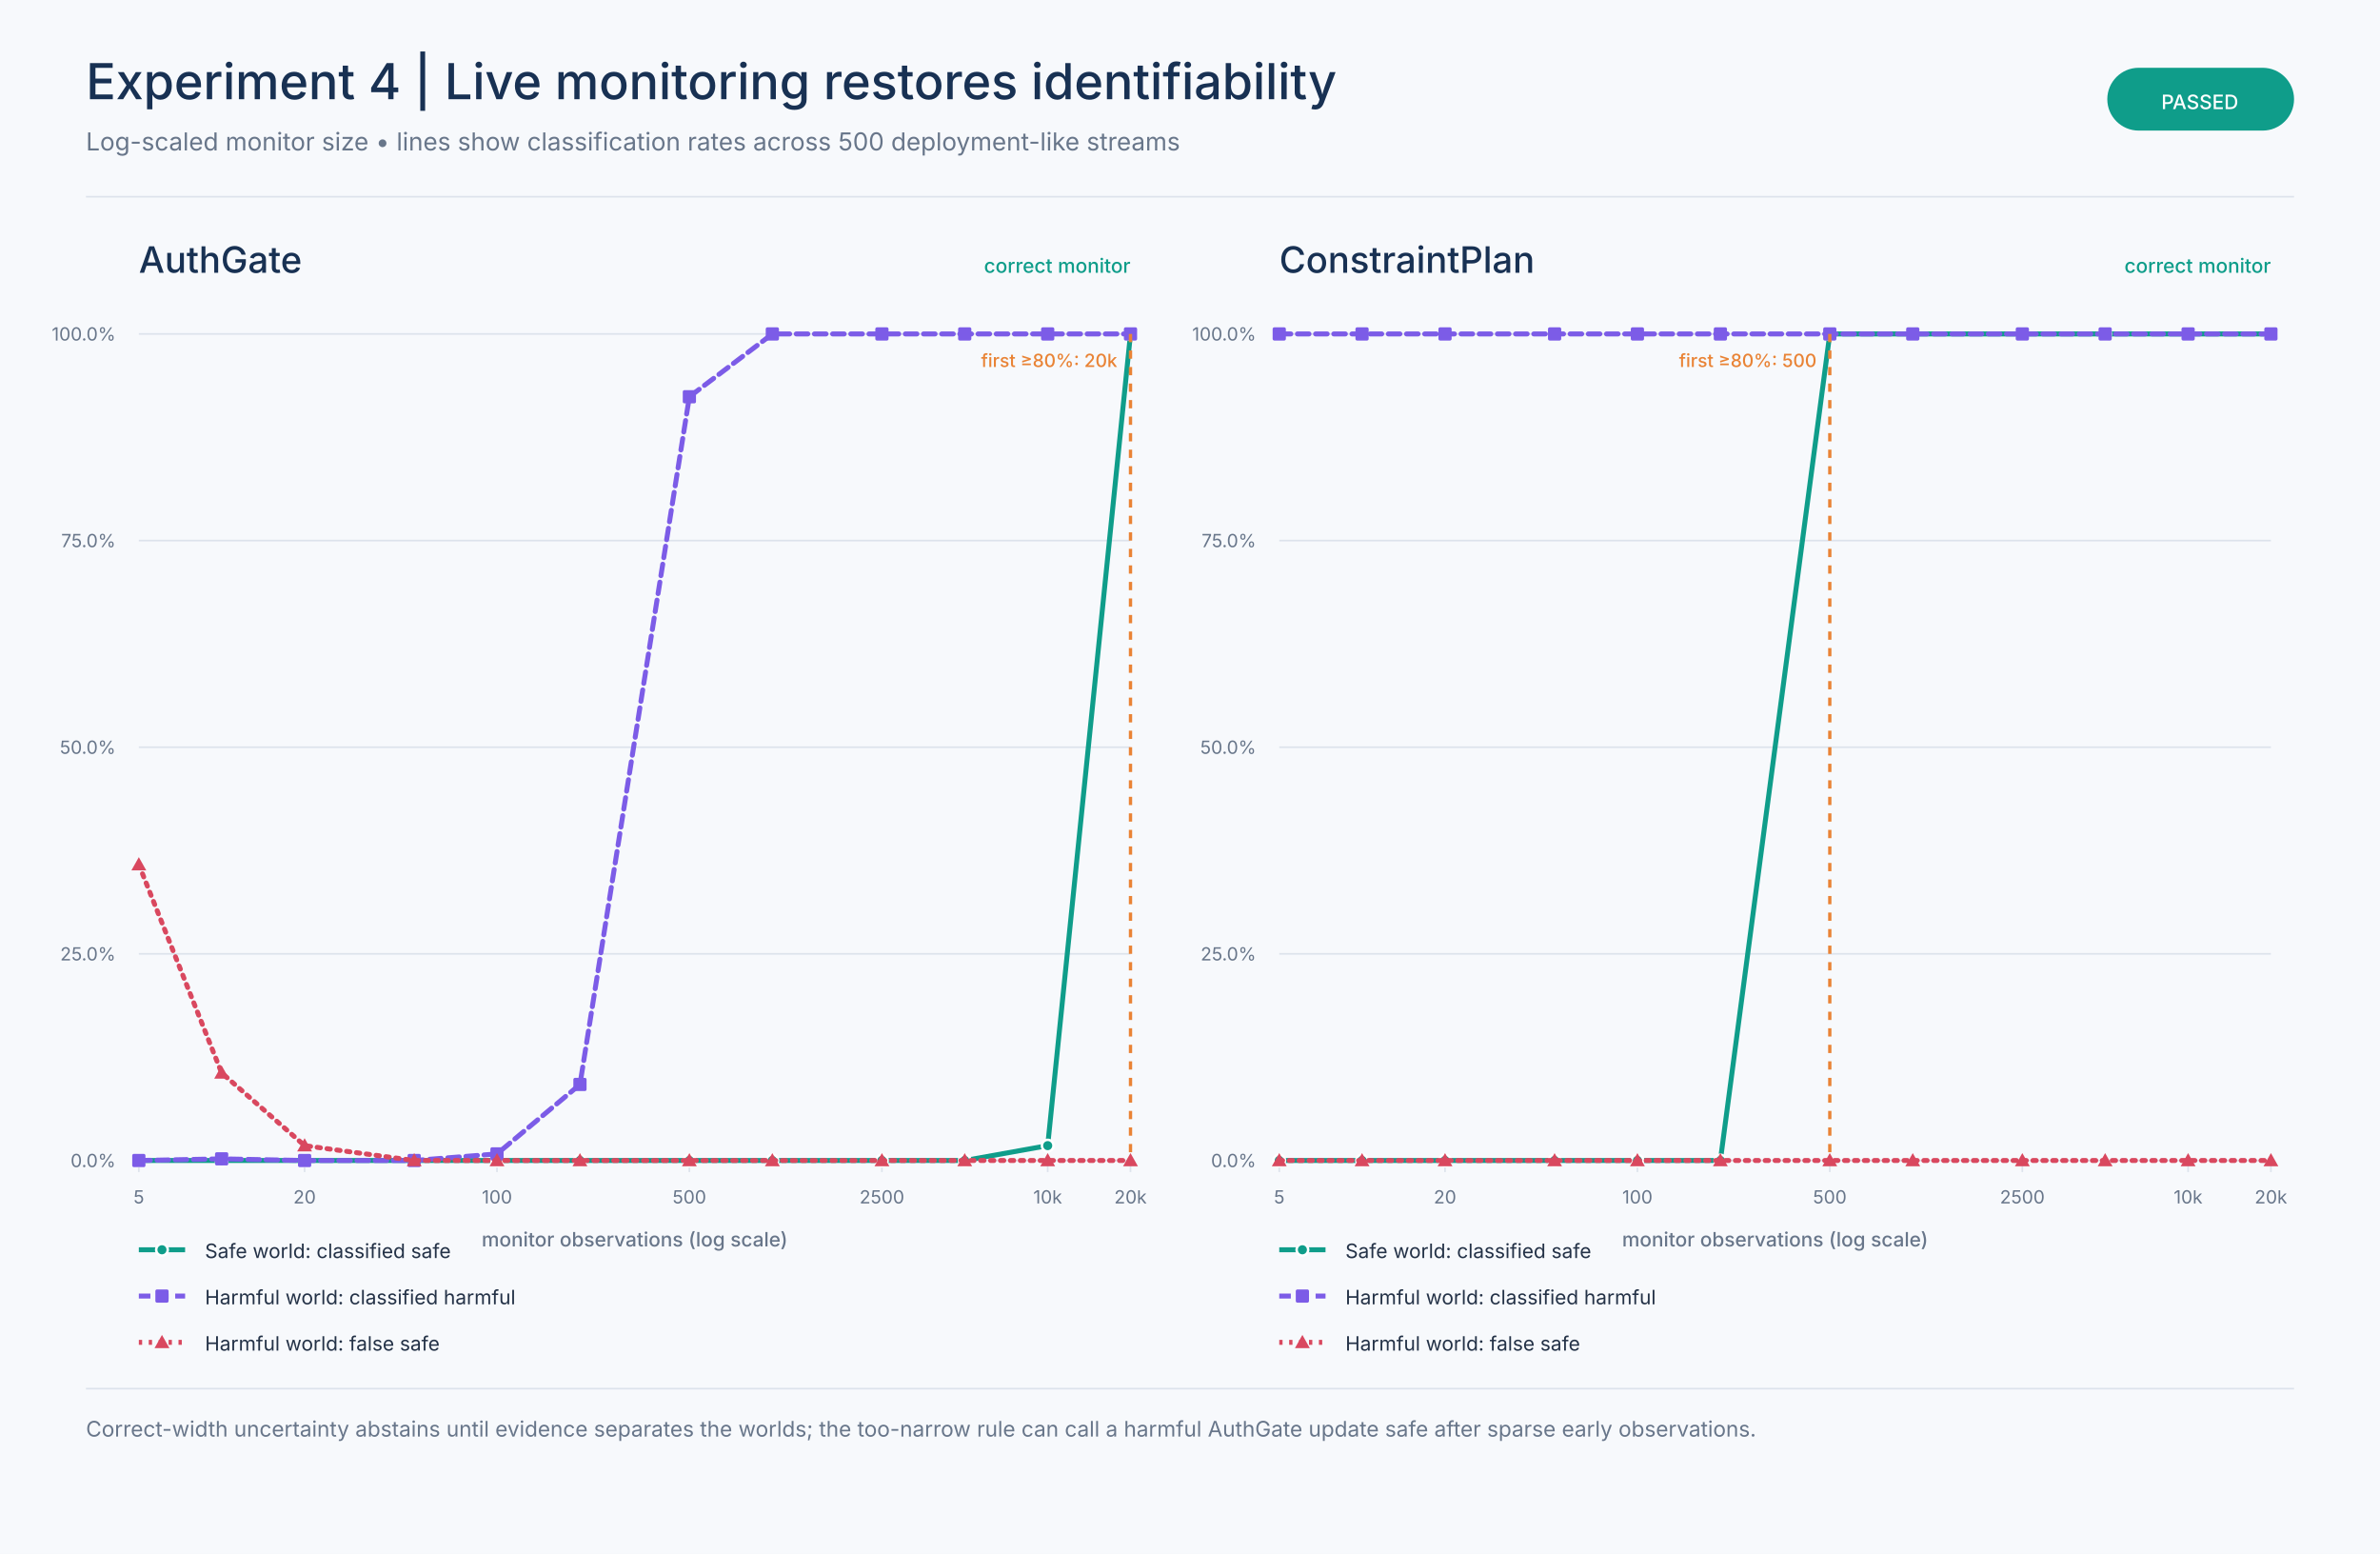
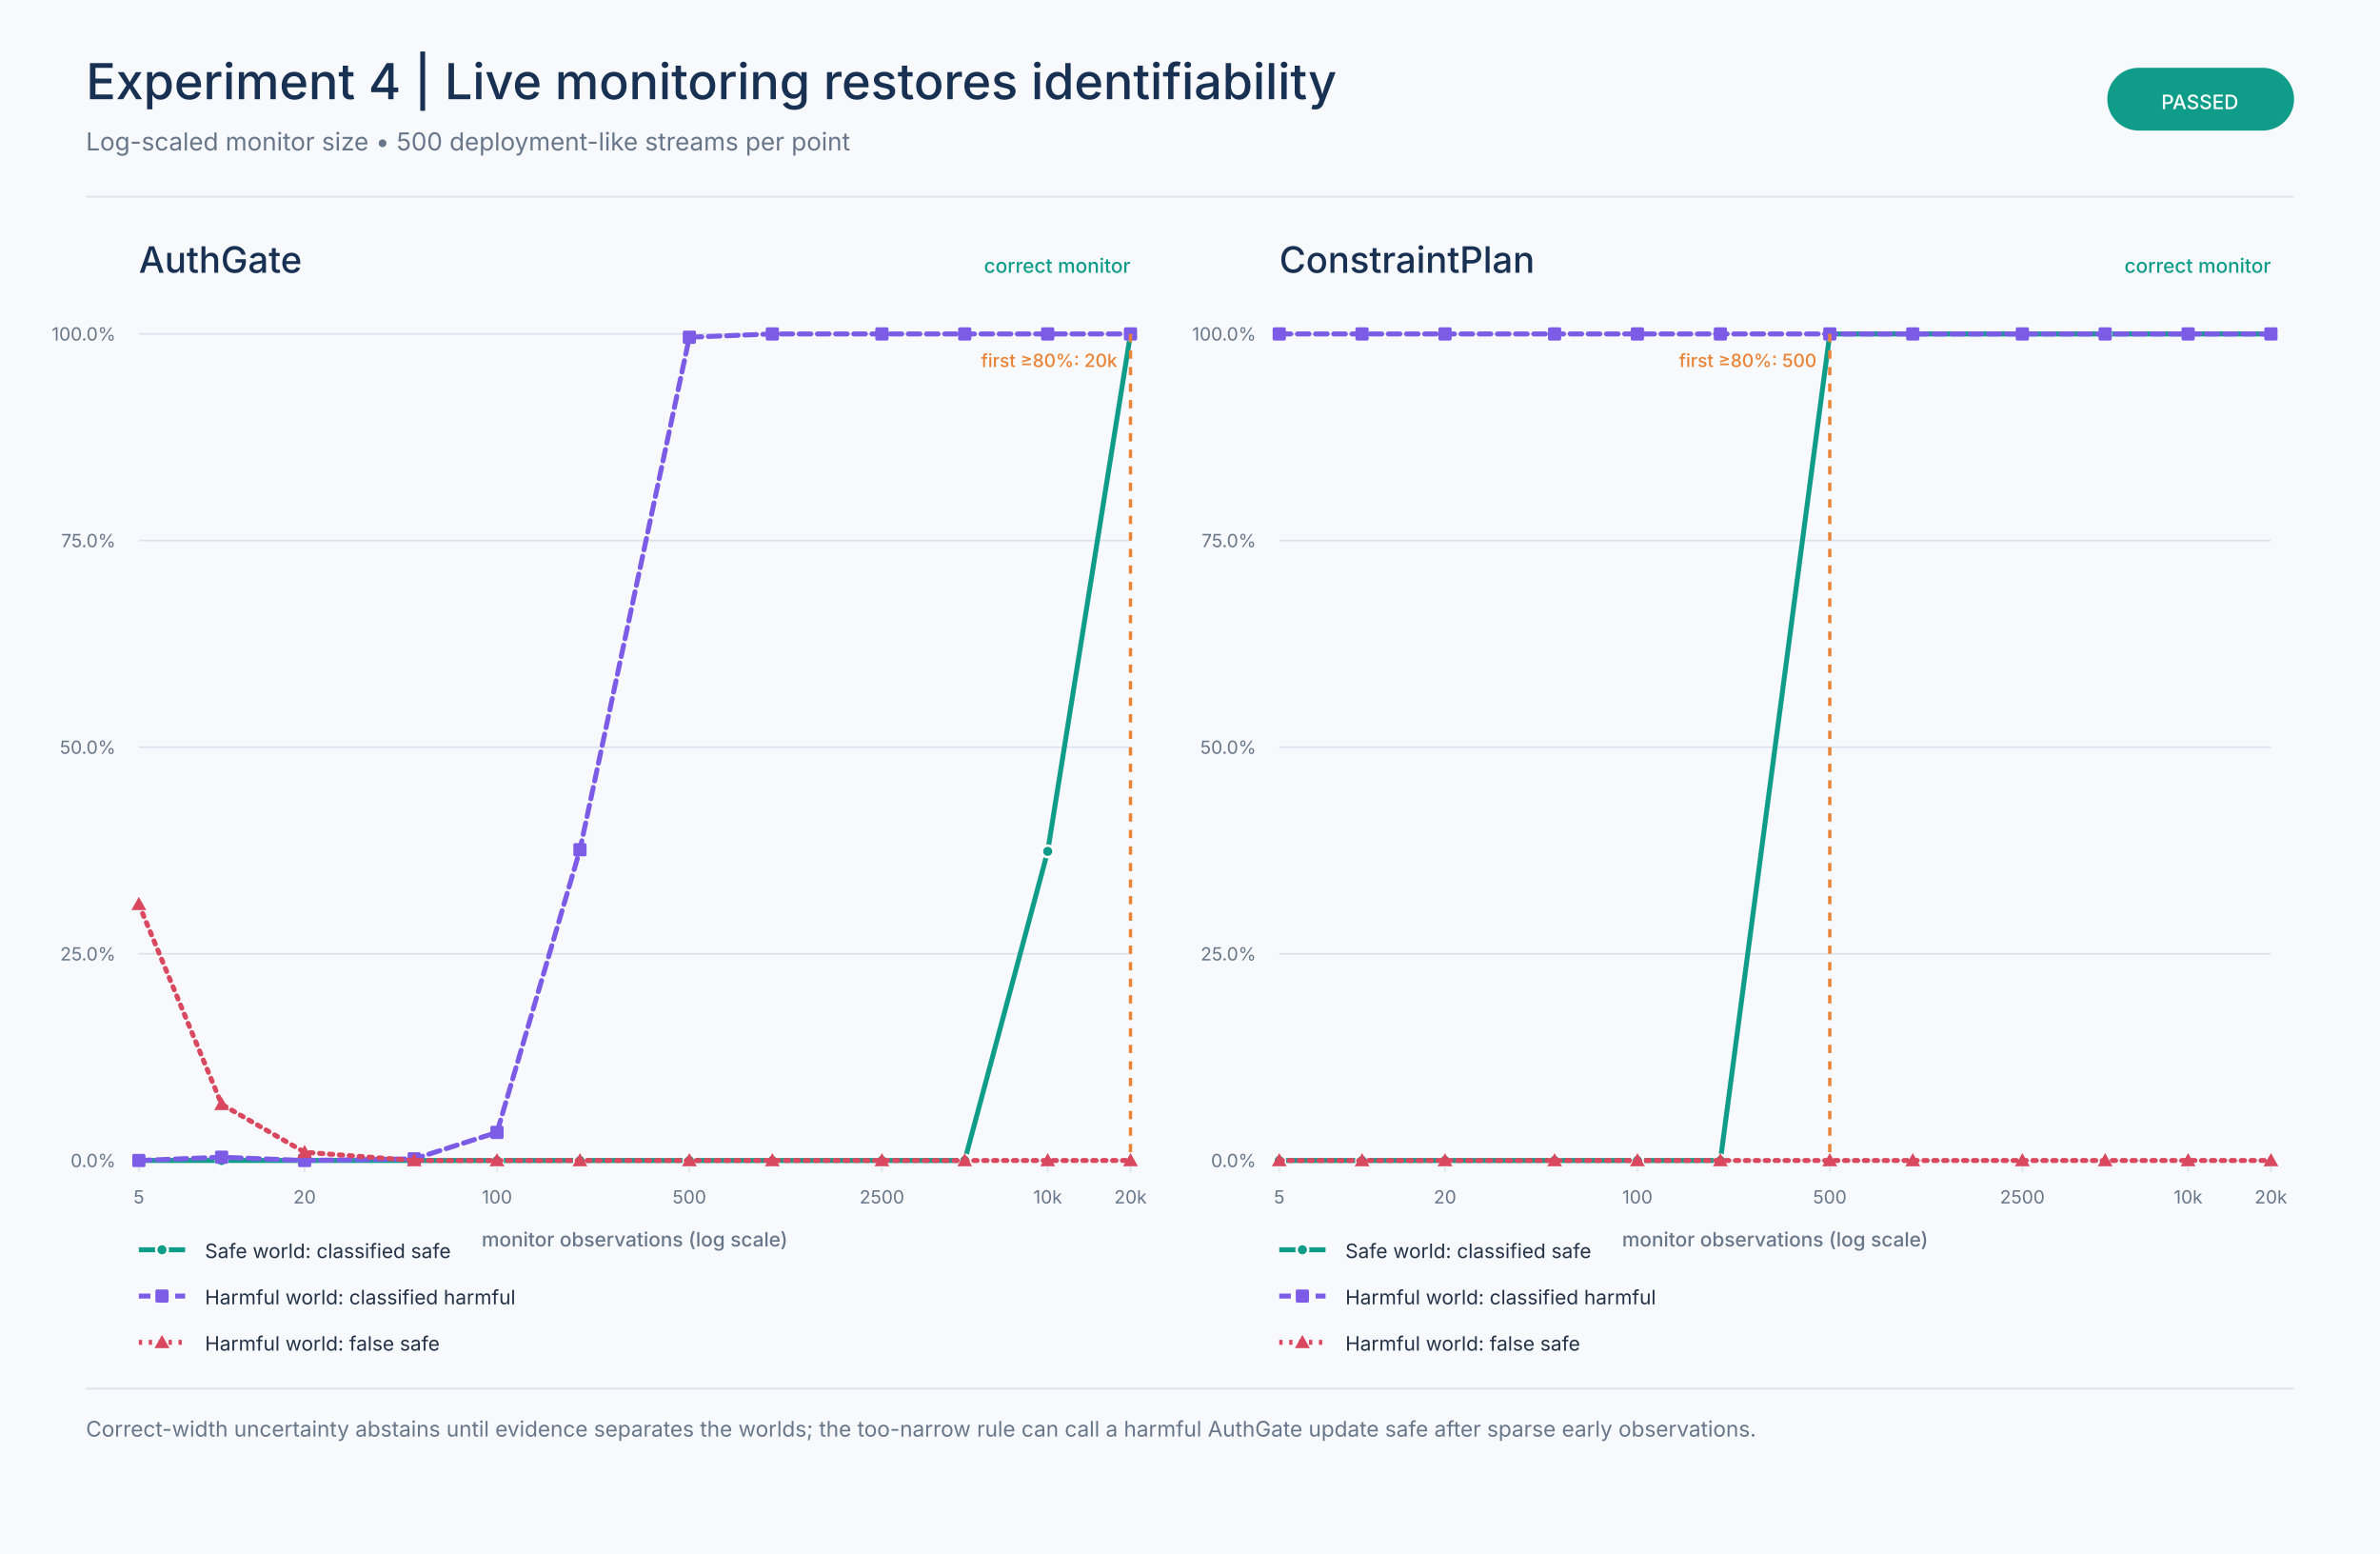
<svg xmlns="http://www.w3.org/2000/svg" width="1440" height="940" viewBox="0 0 1440 940" role="img" aria-labelledby="title description">
  <rect width="1440" height="940" fill="#F7F9FC" />
  <style>text{font-family:-apple-system,BlinkMacSystemFont,"Segoe UI",sans-serif;font-variant-numeric:tabular-nums}</style>
  <text x="52.0" y="60.0" font-size="30" font-weight="500" fill="#183153" text-anchor="start">Experiment 4  |  Live monitoring restores identifiability</text>
-   <text x="52.0" y="91.0" font-size="15" font-weight="400" fill="#68768A" text-anchor="start">Log-scaled monitor size  •  lines show classification rates across 500 deployment-like streams</text>
+   <text x="52.0" y="91.0" font-size="15" font-weight="400" fill="#68768A" text-anchor="start">Log-scaled monitor size  •  500 deployment-like streams per point</text>
  <rect x="1275.0" y="41.0" width="113.0" height="38.0" rx="19.0" fill="#0F9D8A" />
  <text x="1331.0" y="66.0" font-size="12" font-weight="500" fill="#FFFFFF" text-anchor="middle">PASSED</text>
  <line x1="52.0" y1="119.0" x2="1388.0" y2="119.0" stroke="#DDE3EC" stroke-width="1" />
  <text x="84.0" y="165.0" font-size="22" font-weight="500" fill="#183153" text-anchor="start">AuthGate</text>
  <text x="684.0" y="165.0" font-size="12" font-weight="500" fill="#0F9D8A" text-anchor="end">correct monitor</text>
  <line x1="84.0" y1="702.0" x2="684.0" y2="702.0" stroke="#DDE3EC" stroke-width="1" />
  <text x="70.0" y="706.0" font-size="11" font-weight="400" fill="#68768A" text-anchor="end">0.0%</text>
  <line x1="84.0" y1="577.0" x2="684.0" y2="577.0" stroke="#DDE3EC" stroke-width="1" />
  <text x="70.0" y="581.0" font-size="11" font-weight="400" fill="#68768A" text-anchor="end">25.0%</text>
  <line x1="84.0" y1="452.0" x2="684.0" y2="452.0" stroke="#DDE3EC" stroke-width="1" />
  <text x="70.0" y="456.0" font-size="11" font-weight="400" fill="#68768A" text-anchor="end">50.0%</text>
  <line x1="84.0" y1="327.0" x2="684.0" y2="327.0" stroke="#DDE3EC" stroke-width="1" />
  <text x="70.0" y="331.0" font-size="11" font-weight="400" fill="#68768A" text-anchor="end">75.0%</text>
  <line x1="84.0" y1="202.0" x2="684.0" y2="202.0" stroke="#DDE3EC" stroke-width="1" />
  <text x="70.0" y="206.0" font-size="11" font-weight="400" fill="#68768A" text-anchor="end">100.0%</text>
  <line x1="84.0" y1="702.0" x2="84.0" y2="709.0" stroke="#DDE3EC" stroke-width="1" />
  <text x="84.0" y="728.0" font-size="11" font-weight="400" fill="#68768A" text-anchor="middle">5</text>
  <line x1="184.3" y1="702.0" x2="184.3" y2="709.0" stroke="#DDE3EC" stroke-width="1" />
  <text x="184.3" y="728.0" font-size="11" font-weight="400" fill="#68768A" text-anchor="middle">20</text>
  <line x1="300.7" y1="702.0" x2="300.7" y2="709.0" stroke="#DDE3EC" stroke-width="1" />
  <text x="300.7" y="728.0" font-size="11" font-weight="400" fill="#68768A" text-anchor="middle">100</text>
  <line x1="417.1" y1="702.0" x2="417.1" y2="709.0" stroke="#DDE3EC" stroke-width="1" />
  <text x="417.1" y="728.0" font-size="11" font-weight="400" fill="#68768A" text-anchor="middle">500</text>
  <line x1="533.6" y1="702.0" x2="533.6" y2="709.0" stroke="#DDE3EC" stroke-width="1" />
  <text x="533.6" y="728.0" font-size="11" font-weight="400" fill="#68768A" text-anchor="middle">2500</text>
  <line x1="633.9" y1="702.0" x2="633.9" y2="709.0" stroke="#DDE3EC" stroke-width="1" />
  <text x="633.9" y="728.0" font-size="11" font-weight="400" fill="#68768A" text-anchor="middle">10k</text>
  <line x1="684.0" y1="702.0" x2="684.0" y2="709.0" stroke="#DDE3EC" stroke-width="1" />
  <text x="684.0" y="728.0" font-size="11" font-weight="400" fill="#68768A" text-anchor="middle">20k</text>
-   <polyline points="84.0,702.0 134.1,702.0 184.3,702.0 250.6,702.0 300.7,702.0 350.9,702.0 417.1,702.0 467.3,702.0 533.6,702.0 583.7,702.0 633.9,693.0 684.0,202.0" fill="none" stroke="#0F9D8A" stroke-width="3" stroke-linejoin="round" stroke-linecap="round" />
+   <polyline points="84.0,702.0 134.1,702.0 184.3,702.0 250.6,702.0 300.7,702.0 350.9,702.0 417.1,702.0 467.3,702.0 533.6,702.0 583.7,702.0 633.9,515.0 684.0,202.0" fill="none" stroke="#0F9D8A" stroke-width="3" stroke-linejoin="round" stroke-linecap="round" />
  <circle cx="84.0" cy="702.0" r="3.5" fill="#0F9D8A" stroke="#FFFFFF" stroke-width="1.5" />
  <circle cx="134.1" cy="702.0" r="3.5" fill="#0F9D8A" stroke="#FFFFFF" stroke-width="1.5" />
  <circle cx="184.3" cy="702.0" r="3.5" fill="#0F9D8A" stroke="#FFFFFF" stroke-width="1.5" />
  <circle cx="250.6" cy="702.0" r="3.5" fill="#0F9D8A" stroke="#FFFFFF" stroke-width="1.5" />
  <circle cx="300.7" cy="702.0" r="3.5" fill="#0F9D8A" stroke="#FFFFFF" stroke-width="1.5" />
  <circle cx="350.9" cy="702.0" r="3.5" fill="#0F9D8A" stroke="#FFFFFF" stroke-width="1.5" />
  <circle cx="417.1" cy="702.0" r="3.5" fill="#0F9D8A" stroke="#FFFFFF" stroke-width="1.5" />
  <circle cx="467.3" cy="702.0" r="3.5" fill="#0F9D8A" stroke="#FFFFFF" stroke-width="1.5" />
  <circle cx="533.6" cy="702.0" r="3.5" fill="#0F9D8A" stroke="#FFFFFF" stroke-width="1.5" />
  <circle cx="583.7" cy="702.0" r="3.5" fill="#0F9D8A" stroke="#FFFFFF" stroke-width="1.5" />
-   <circle cx="633.9" cy="693.0" r="3.5" fill="#0F9D8A" stroke="#FFFFFF" stroke-width="1.5" />
+   <circle cx="633.9" cy="515.0" r="3.5" fill="#0F9D8A" stroke="#FFFFFF" stroke-width="1.5" />
  <circle cx="684.0" cy="202.0" r="3.5" fill="#0F9D8A" stroke="#FFFFFF" stroke-width="1.5" />
  <line x1="84.0" y1="756.0" x2="112.0" y2="756.0" stroke="#0F9D8A" stroke-width="3" />
  <circle cx="98.0" cy="756.0" r="3.5" fill="#0F9D8A" stroke="#FFFFFF" stroke-width="1.5" />
  <text x="124.0" y="761.0" font-size="12" font-weight="400" fill="#243247" text-anchor="start">Safe world: classified safe</text>
-   <polyline points="84.0,702.0 134.1,701.0 184.3,702.0 250.6,702.0 300.7,698.0 350.9,656.0 417.1,240.0 467.3,202.0 533.6,202.0 583.7,202.0 633.9,202.0 684.0,202.0" fill="none" stroke="#7C5CE7" stroke-width="3" stroke-linejoin="round" stroke-linecap="round" stroke-dasharray="7 4" />
+   <polyline points="84.0,702.0 134.1,700.0 184.3,702.0 250.6,701.0 300.7,685.0 350.9,514.0 417.1,204.0 467.3,202.0 533.6,202.0 583.7,202.0 633.9,202.0 684.0,202.0" fill="none" stroke="#7C5CE7" stroke-width="3" stroke-linejoin="round" stroke-linecap="round" stroke-dasharray="7 4" />
  <rect x="80.0" y="698.0" width="8.0" height="8.0" rx="1.0" fill="#7C5CE7" />
-   <rect x="130.1" y="697.0" width="8.0" height="8.0" rx="1.0" fill="#7C5CE7" />
+   <rect x="130.1" y="696.0" width="8.0" height="8.0" rx="1.0" fill="#7C5CE7" />
  <rect x="180.3" y="698.0" width="8.0" height="8.0" rx="1.0" fill="#7C5CE7" />
-   <rect x="246.6" y="698.0" width="8.0" height="8.0" rx="1.0" fill="#7C5CE7" />
-   <rect x="296.7" y="694.0" width="8.0" height="8.0" rx="1.0" fill="#7C5CE7" />
-   <rect x="346.9" y="652.0" width="8.0" height="8.0" rx="1.0" fill="#7C5CE7" />
-   <rect x="413.1" y="236.0" width="8.0" height="8.0" rx="1.0" fill="#7C5CE7" />
+   <rect x="246.6" y="697.0" width="8.0" height="8.0" rx="1.0" fill="#7C5CE7" />
+   <rect x="296.7" y="681.0" width="8.0" height="8.0" rx="1.0" fill="#7C5CE7" />
+   <rect x="346.9" y="510.0" width="8.0" height="8.0" rx="1.0" fill="#7C5CE7" />
+   <rect x="413.1" y="200.0" width="8.0" height="8.0" rx="1.0" fill="#7C5CE7" />
  <rect x="463.3" y="198.0" width="8.0" height="8.0" rx="1.0" fill="#7C5CE7" />
  <rect x="529.6" y="198.0" width="8.0" height="8.0" rx="1.0" fill="#7C5CE7" />
  <rect x="579.7" y="198.0" width="8.0" height="8.0" rx="1.0" fill="#7C5CE7" />
  <rect x="629.9" y="198.0" width="8.0" height="8.0" rx="1.0" fill="#7C5CE7" />
  <rect x="680.0" y="198.0" width="8.0" height="8.0" rx="1.0" fill="#7C5CE7" />
  <line x1="84.0" y1="784.0" x2="112.0" y2="784.0" stroke="#7C5CE7" stroke-width="3" stroke-dasharray="7 4" />
  <rect x="94.0" y="780.0" width="8.0" height="8.0" rx="1.0" fill="#7C5CE7" />
  <text x="124.0" y="789.0" font-size="12" font-weight="400" fill="#243247" text-anchor="start">Harmful world: classified harmful</text>
-   <polyline points="84.0,523.0 134.1,649.0 184.3,693.0 250.6,702.0 300.7,702.0 350.9,702.0 417.1,702.0 467.3,702.0 533.6,702.0 583.7,702.0 633.9,702.0 684.0,702.0" fill="none" stroke="#D9485F" stroke-width="3" stroke-linejoin="round" stroke-linecap="round" stroke-dasharray="2 4" />
-   <polygon points="84.0,518.5 79.5,526.5 88.5,526.5" fill="#D9485F" />
-   <polygon points="134.1,644.5 129.6,652.5 138.6,652.5" fill="#D9485F" />
-   <polygon points="184.3,688.5 179.8,696.5 188.8,696.5" fill="#D9485F" />
+   <polyline points="84.0,547.0 134.1,668.0 184.3,697.0 250.6,702.0 300.7,702.0 350.9,702.0 417.1,702.0 467.3,702.0 533.6,702.0 583.7,702.0 633.9,702.0 684.0,702.0" fill="none" stroke="#D9485F" stroke-width="3" stroke-linejoin="round" stroke-linecap="round" stroke-dasharray="2 4" />
+   <polygon points="84.0,542.5 79.5,550.5 88.5,550.5" fill="#D9485F" />
+   <polygon points="134.1,663.5 129.6,671.5 138.6,671.5" fill="#D9485F" />
+   <polygon points="184.3,692.5 179.8,700.5 188.8,700.5" fill="#D9485F" />
  <polygon points="250.6,697.5 246.1,705.5 255.1,705.5" fill="#D9485F" />
  <polygon points="300.7,697.5 296.2,705.5 305.2,705.5" fill="#D9485F" />
  <polygon points="350.9,697.5 346.4,705.5 355.4,705.5" fill="#D9485F" />
  <polygon points="417.1,697.5 412.6,705.5 421.6,705.5" fill="#D9485F" />
  <polygon points="467.3,697.5 462.8,705.5 471.8,705.5" fill="#D9485F" />
  <polygon points="533.6,697.5 529.1,705.5 538.1,705.5" fill="#D9485F" />
  <polygon points="583.7,697.5 579.2,705.5 588.2,705.5" fill="#D9485F" />
  <polygon points="633.9,697.5 629.4,705.5 638.4,705.5" fill="#D9485F" />
  <polygon points="684.0,697.5 679.5,705.5 688.5,705.5" fill="#D9485F" />
  <line x1="84.0" y1="812.0" x2="112.0" y2="812.0" stroke="#D9485F" stroke-width="3" stroke-dasharray="2 4" />
  <polygon points="98.0,807.5 93.5,815.5 102.5,815.5" fill="#D9485F" />
  <text x="124.0" y="817.0" font-size="12" font-weight="400" fill="#243247" text-anchor="start">Harmful world: false safe</text>
  <line x1="684.0" y1="202.0" x2="684.0" y2="702.0" stroke="#E98335" stroke-width="2" stroke-dasharray="5 5" />
  <text x="676.0" y="222.0" font-size="11" font-weight="500" fill="#E98335" text-anchor="end">first ≥80%: 20k</text>
  <text x="384.0" y="754.0" font-size="12" font-weight="500" fill="#68768A" text-anchor="middle">monitor observations (log scale)</text>
  <text x="774.0" y="165.0" font-size="22" font-weight="500" fill="#183153" text-anchor="start">ConstraintPlan</text>
  <text x="1374.0" y="165.0" font-size="12" font-weight="500" fill="#0F9D8A" text-anchor="end">correct monitor</text>
  <line x1="774.0" y1="702.0" x2="1374.0" y2="702.0" stroke="#DDE3EC" stroke-width="1" />
  <text x="760.0" y="706.0" font-size="11" font-weight="400" fill="#68768A" text-anchor="end">0.0%</text>
  <line x1="774.0" y1="577.0" x2="1374.0" y2="577.0" stroke="#DDE3EC" stroke-width="1" />
  <text x="760.0" y="581.0" font-size="11" font-weight="400" fill="#68768A" text-anchor="end">25.0%</text>
  <line x1="774.0" y1="452.0" x2="1374.0" y2="452.0" stroke="#DDE3EC" stroke-width="1" />
  <text x="760.0" y="456.0" font-size="11" font-weight="400" fill="#68768A" text-anchor="end">50.0%</text>
  <line x1="774.0" y1="327.0" x2="1374.0" y2="327.0" stroke="#DDE3EC" stroke-width="1" />
  <text x="760.0" y="331.0" font-size="11" font-weight="400" fill="#68768A" text-anchor="end">75.0%</text>
  <line x1="774.0" y1="202.0" x2="1374.0" y2="202.0" stroke="#DDE3EC" stroke-width="1" />
  <text x="760.0" y="206.0" font-size="11" font-weight="400" fill="#68768A" text-anchor="end">100.0%</text>
  <line x1="774.0" y1="702.0" x2="774.0" y2="709.0" stroke="#DDE3EC" stroke-width="1" />
  <text x="774.0" y="728.0" font-size="11" font-weight="400" fill="#68768A" text-anchor="middle">5</text>
  <line x1="874.3" y1="702.0" x2="874.3" y2="709.0" stroke="#DDE3EC" stroke-width="1" />
  <text x="874.3" y="728.0" font-size="11" font-weight="400" fill="#68768A" text-anchor="middle">20</text>
  <line x1="990.7" y1="702.0" x2="990.7" y2="709.0" stroke="#DDE3EC" stroke-width="1" />
  <text x="990.7" y="728.0" font-size="11" font-weight="400" fill="#68768A" text-anchor="middle">100</text>
  <line x1="1107.1" y1="702.0" x2="1107.1" y2="709.0" stroke="#DDE3EC" stroke-width="1" />
  <text x="1107.1" y="728.0" font-size="11" font-weight="400" fill="#68768A" text-anchor="middle">500</text>
  <line x1="1223.6" y1="702.0" x2="1223.6" y2="709.0" stroke="#DDE3EC" stroke-width="1" />
  <text x="1223.6" y="728.0" font-size="11" font-weight="400" fill="#68768A" text-anchor="middle">2500</text>
  <line x1="1323.9" y1="702.0" x2="1323.9" y2="709.0" stroke="#DDE3EC" stroke-width="1" />
  <text x="1323.9" y="728.0" font-size="11" font-weight="400" fill="#68768A" text-anchor="middle">10k</text>
  <line x1="1374.0" y1="702.0" x2="1374.0" y2="709.0" stroke="#DDE3EC" stroke-width="1" />
  <text x="1374.0" y="728.0" font-size="11" font-weight="400" fill="#68768A" text-anchor="middle">20k</text>
  <polyline points="774.0,702.0 824.1,702.0 874.3,702.0 940.6,702.0 990.7,702.0 1040.9,702.0 1107.1,202.0 1157.3,202.0 1223.6,202.0 1273.7,202.0 1323.9,202.0 1374.0,202.0" fill="none" stroke="#0F9D8A" stroke-width="3" stroke-linejoin="round" stroke-linecap="round" />
  <circle cx="774.0" cy="702.0" r="3.5" fill="#0F9D8A" stroke="#FFFFFF" stroke-width="1.5" />
  <circle cx="824.1" cy="702.0" r="3.5" fill="#0F9D8A" stroke="#FFFFFF" stroke-width="1.5" />
  <circle cx="874.3" cy="702.0" r="3.5" fill="#0F9D8A" stroke="#FFFFFF" stroke-width="1.5" />
  <circle cx="940.6" cy="702.0" r="3.5" fill="#0F9D8A" stroke="#FFFFFF" stroke-width="1.5" />
  <circle cx="990.7" cy="702.0" r="3.5" fill="#0F9D8A" stroke="#FFFFFF" stroke-width="1.5" />
  <circle cx="1040.9" cy="702.0" r="3.5" fill="#0F9D8A" stroke="#FFFFFF" stroke-width="1.5" />
  <circle cx="1107.1" cy="202.0" r="3.5" fill="#0F9D8A" stroke="#FFFFFF" stroke-width="1.5" />
  <circle cx="1157.3" cy="202.0" r="3.5" fill="#0F9D8A" stroke="#FFFFFF" stroke-width="1.5" />
  <circle cx="1223.6" cy="202.0" r="3.5" fill="#0F9D8A" stroke="#FFFFFF" stroke-width="1.5" />
  <circle cx="1273.7" cy="202.0" r="3.5" fill="#0F9D8A" stroke="#FFFFFF" stroke-width="1.5" />
  <circle cx="1323.9" cy="202.0" r="3.5" fill="#0F9D8A" stroke="#FFFFFF" stroke-width="1.5" />
  <circle cx="1374.0" cy="202.0" r="3.5" fill="#0F9D8A" stroke="#FFFFFF" stroke-width="1.5" />
  <line x1="774.0" y1="756.0" x2="802.0" y2="756.0" stroke="#0F9D8A" stroke-width="3" />
  <circle cx="788.0" cy="756.0" r="3.5" fill="#0F9D8A" stroke="#FFFFFF" stroke-width="1.5" />
  <text x="814.0" y="761.0" font-size="12" font-weight="400" fill="#243247" text-anchor="start">Safe world: classified safe</text>
  <polyline points="774.0,202.0 824.1,202.0 874.3,202.0 940.6,202.0 990.7,202.0 1040.9,202.0 1107.1,202.0 1157.3,202.0 1223.6,202.0 1273.7,202.0 1323.9,202.0 1374.0,202.0" fill="none" stroke="#7C5CE7" stroke-width="3" stroke-linejoin="round" stroke-linecap="round" stroke-dasharray="7 4" />
  <rect x="770.0" y="198.0" width="8.0" height="8.0" rx="1.0" fill="#7C5CE7" />
  <rect x="820.1" y="198.0" width="8.0" height="8.0" rx="1.0" fill="#7C5CE7" />
  <rect x="870.3" y="198.0" width="8.0" height="8.0" rx="1.0" fill="#7C5CE7" />
  <rect x="936.6" y="198.0" width="8.0" height="8.0" rx="1.0" fill="#7C5CE7" />
  <rect x="986.7" y="198.0" width="8.0" height="8.0" rx="1.0" fill="#7C5CE7" />
  <rect x="1036.9" y="198.0" width="8.0" height="8.0" rx="1.0" fill="#7C5CE7" />
  <rect x="1103.1" y="198.0" width="8.0" height="8.0" rx="1.0" fill="#7C5CE7" />
  <rect x="1153.3" y="198.0" width="8.0" height="8.0" rx="1.0" fill="#7C5CE7" />
  <rect x="1219.6" y="198.0" width="8.0" height="8.0" rx="1.0" fill="#7C5CE7" />
  <rect x="1269.7" y="198.0" width="8.0" height="8.0" rx="1.0" fill="#7C5CE7" />
  <rect x="1319.9" y="198.0" width="8.0" height="8.0" rx="1.0" fill="#7C5CE7" />
  <rect x="1370.0" y="198.0" width="8.0" height="8.0" rx="1.0" fill="#7C5CE7" />
  <line x1="774.0" y1="784.0" x2="802.0" y2="784.0" stroke="#7C5CE7" stroke-width="3" stroke-dasharray="7 4" />
  <rect x="784.0" y="780.0" width="8.0" height="8.0" rx="1.0" fill="#7C5CE7" />
  <text x="814.0" y="789.0" font-size="12" font-weight="400" fill="#243247" text-anchor="start">Harmful world: classified harmful</text>
  <polyline points="774.0,702.0 824.1,702.0 874.3,702.0 940.6,702.0 990.7,702.0 1040.9,702.0 1107.1,702.0 1157.3,702.0 1223.6,702.0 1273.7,702.0 1323.9,702.0 1374.0,702.0" fill="none" stroke="#D9485F" stroke-width="3" stroke-linejoin="round" stroke-linecap="round" stroke-dasharray="2 4" />
  <polygon points="774.0,697.5 769.5,705.5 778.5,705.5" fill="#D9485F" />
  <polygon points="824.1,697.5 819.6,705.5 828.6,705.5" fill="#D9485F" />
  <polygon points="874.3,697.5 869.8,705.5 878.8,705.5" fill="#D9485F" />
  <polygon points="940.6,697.5 936.1,705.5 945.1,705.5" fill="#D9485F" />
  <polygon points="990.7,697.5 986.2,705.5 995.2,705.5" fill="#D9485F" />
  <polygon points="1040.9,697.5 1036.4,705.5 1045.4,705.5" fill="#D9485F" />
  <polygon points="1107.1,697.5 1102.6,705.5 1111.6,705.5" fill="#D9485F" />
  <polygon points="1157.3,697.5 1152.8,705.5 1161.8,705.5" fill="#D9485F" />
  <polygon points="1223.6,697.5 1219.1,705.5 1228.1,705.5" fill="#D9485F" />
  <polygon points="1273.7,697.5 1269.2,705.5 1278.2,705.5" fill="#D9485F" />
  <polygon points="1323.9,697.5 1319.4,705.5 1328.4,705.5" fill="#D9485F" />
  <polygon points="1374.0,697.5 1369.5,705.5 1378.5,705.5" fill="#D9485F" />
  <line x1="774.0" y1="812.0" x2="802.0" y2="812.0" stroke="#D9485F" stroke-width="3" stroke-dasharray="2 4" />
  <polygon points="788.0,807.5 783.5,815.5 792.5,815.5" fill="#D9485F" />
  <text x="814.0" y="817.0" font-size="12" font-weight="400" fill="#243247" text-anchor="start">Harmful world: false safe</text>
  <line x1="1107.1" y1="202.0" x2="1107.1" y2="702.0" stroke="#E98335" stroke-width="2" stroke-dasharray="5 5" />
  <text x="1099.1" y="222.0" font-size="11" font-weight="500" fill="#E98335" text-anchor="end">first ≥80%: 500</text>
  <text x="1074.0" y="754.0" font-size="12" font-weight="500" fill="#68768A" text-anchor="middle">monitor observations (log scale)</text>
  <line x1="52.0" y1="840.0" x2="1388.0" y2="840.0" stroke="#DDE3EC" stroke-width="1" />
  <text x="52.0" y="869.0" font-size="13" font-weight="400" fill="#68768A" text-anchor="start">Correct-width uncertainty abstains until evidence separates the worlds; the too-narrow rule can call a harmful AuthGate update safe after sparse early observations.</text>
</svg>
